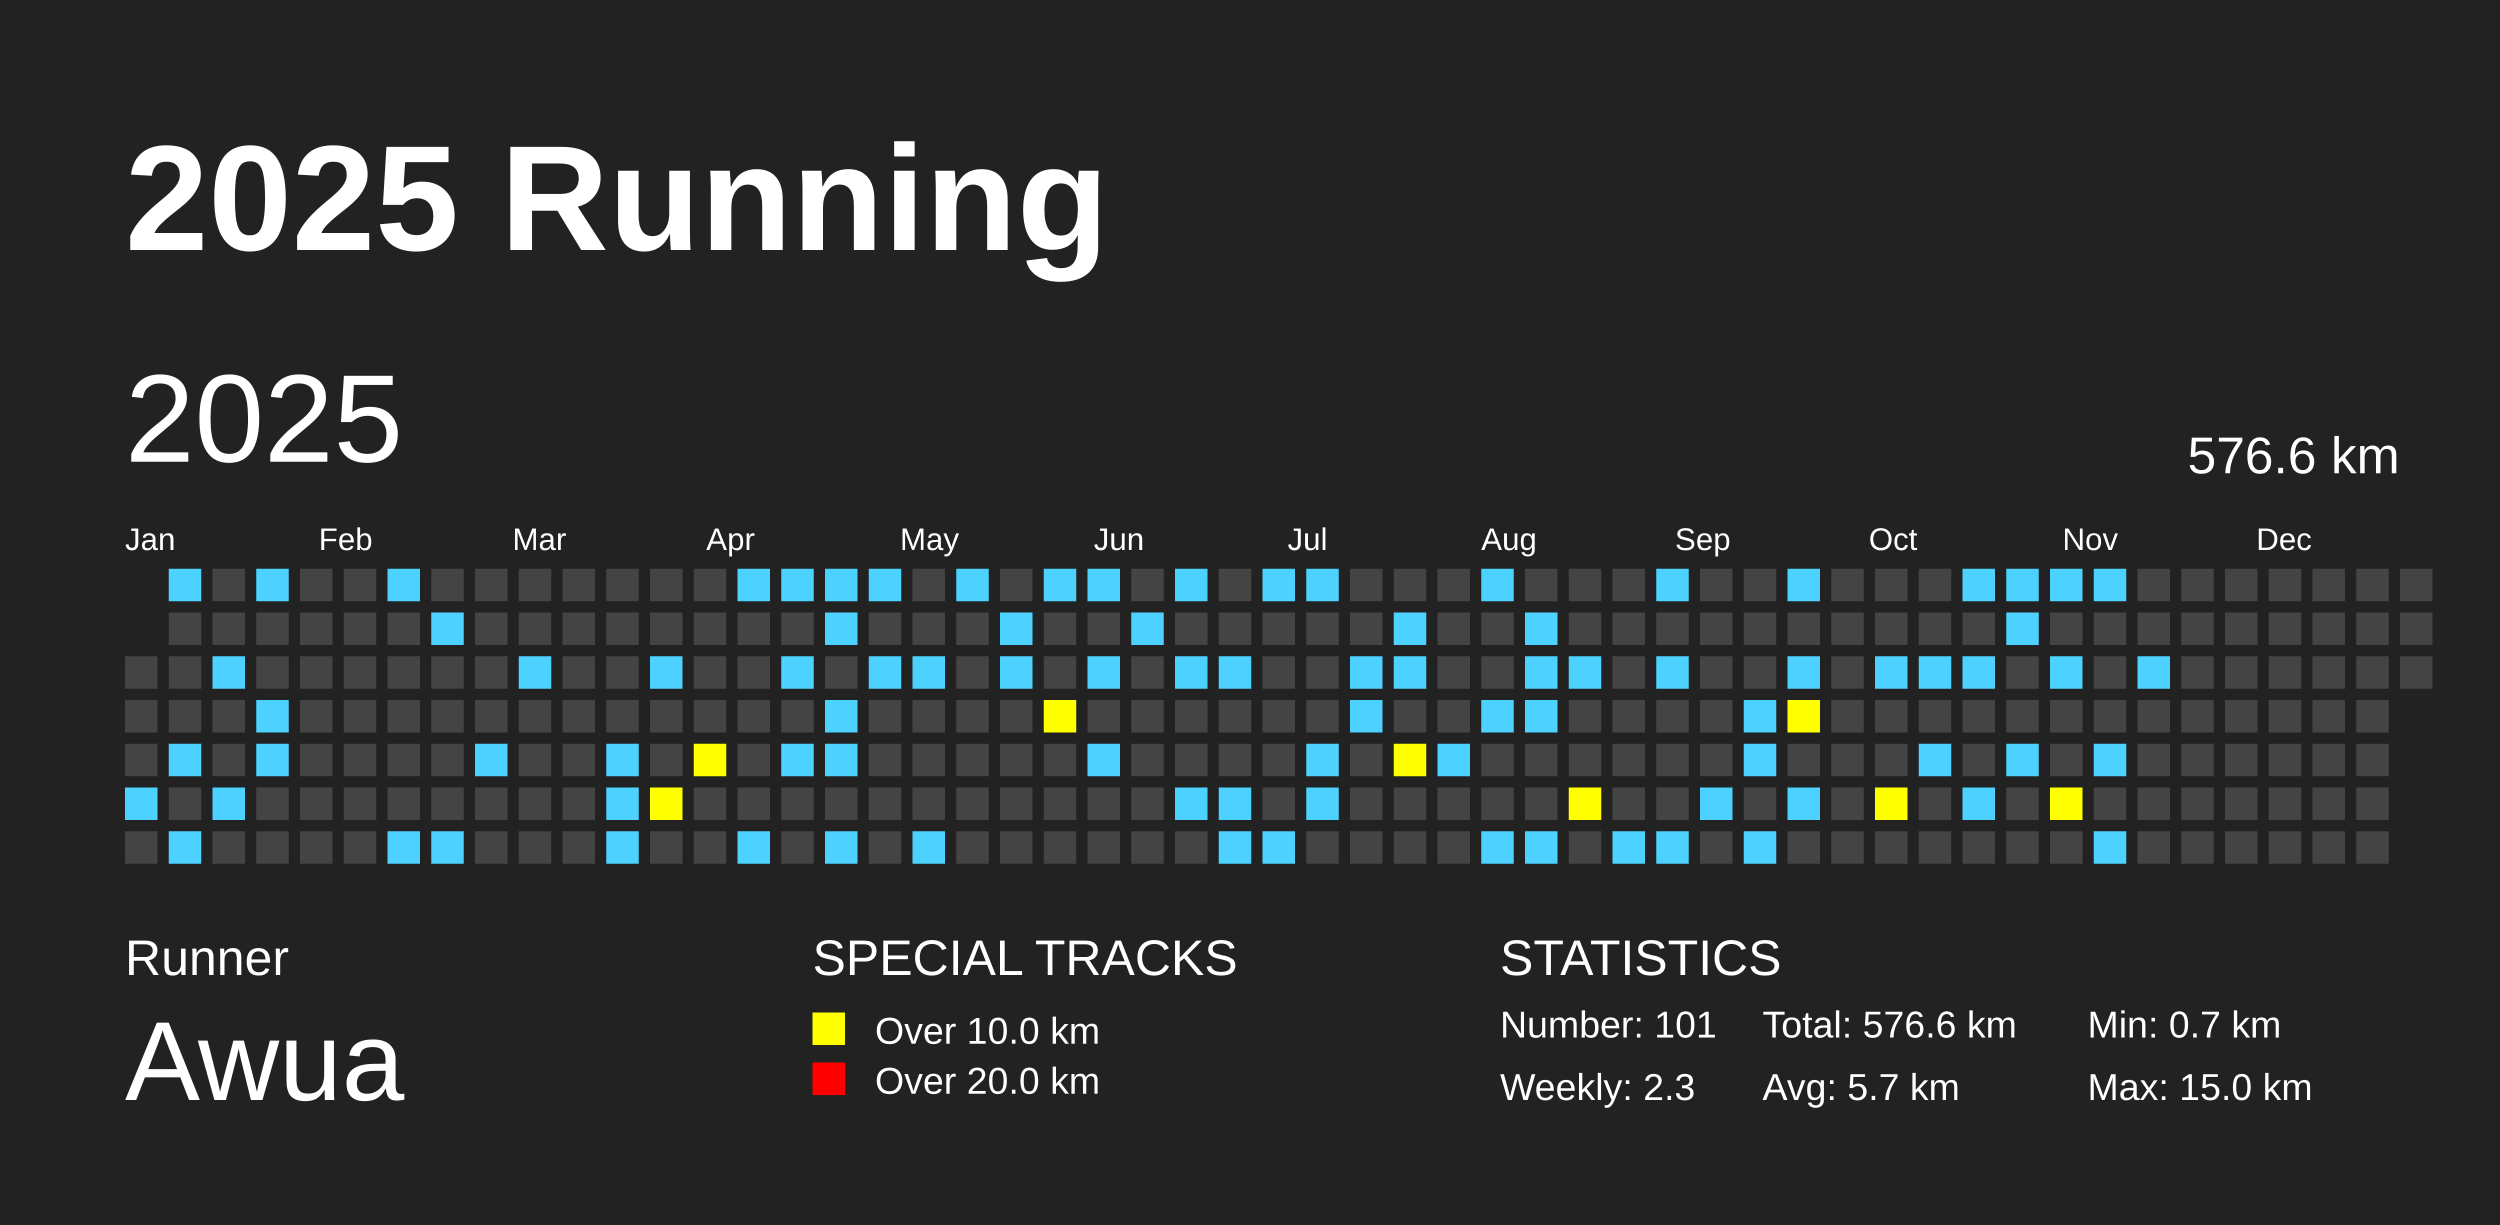
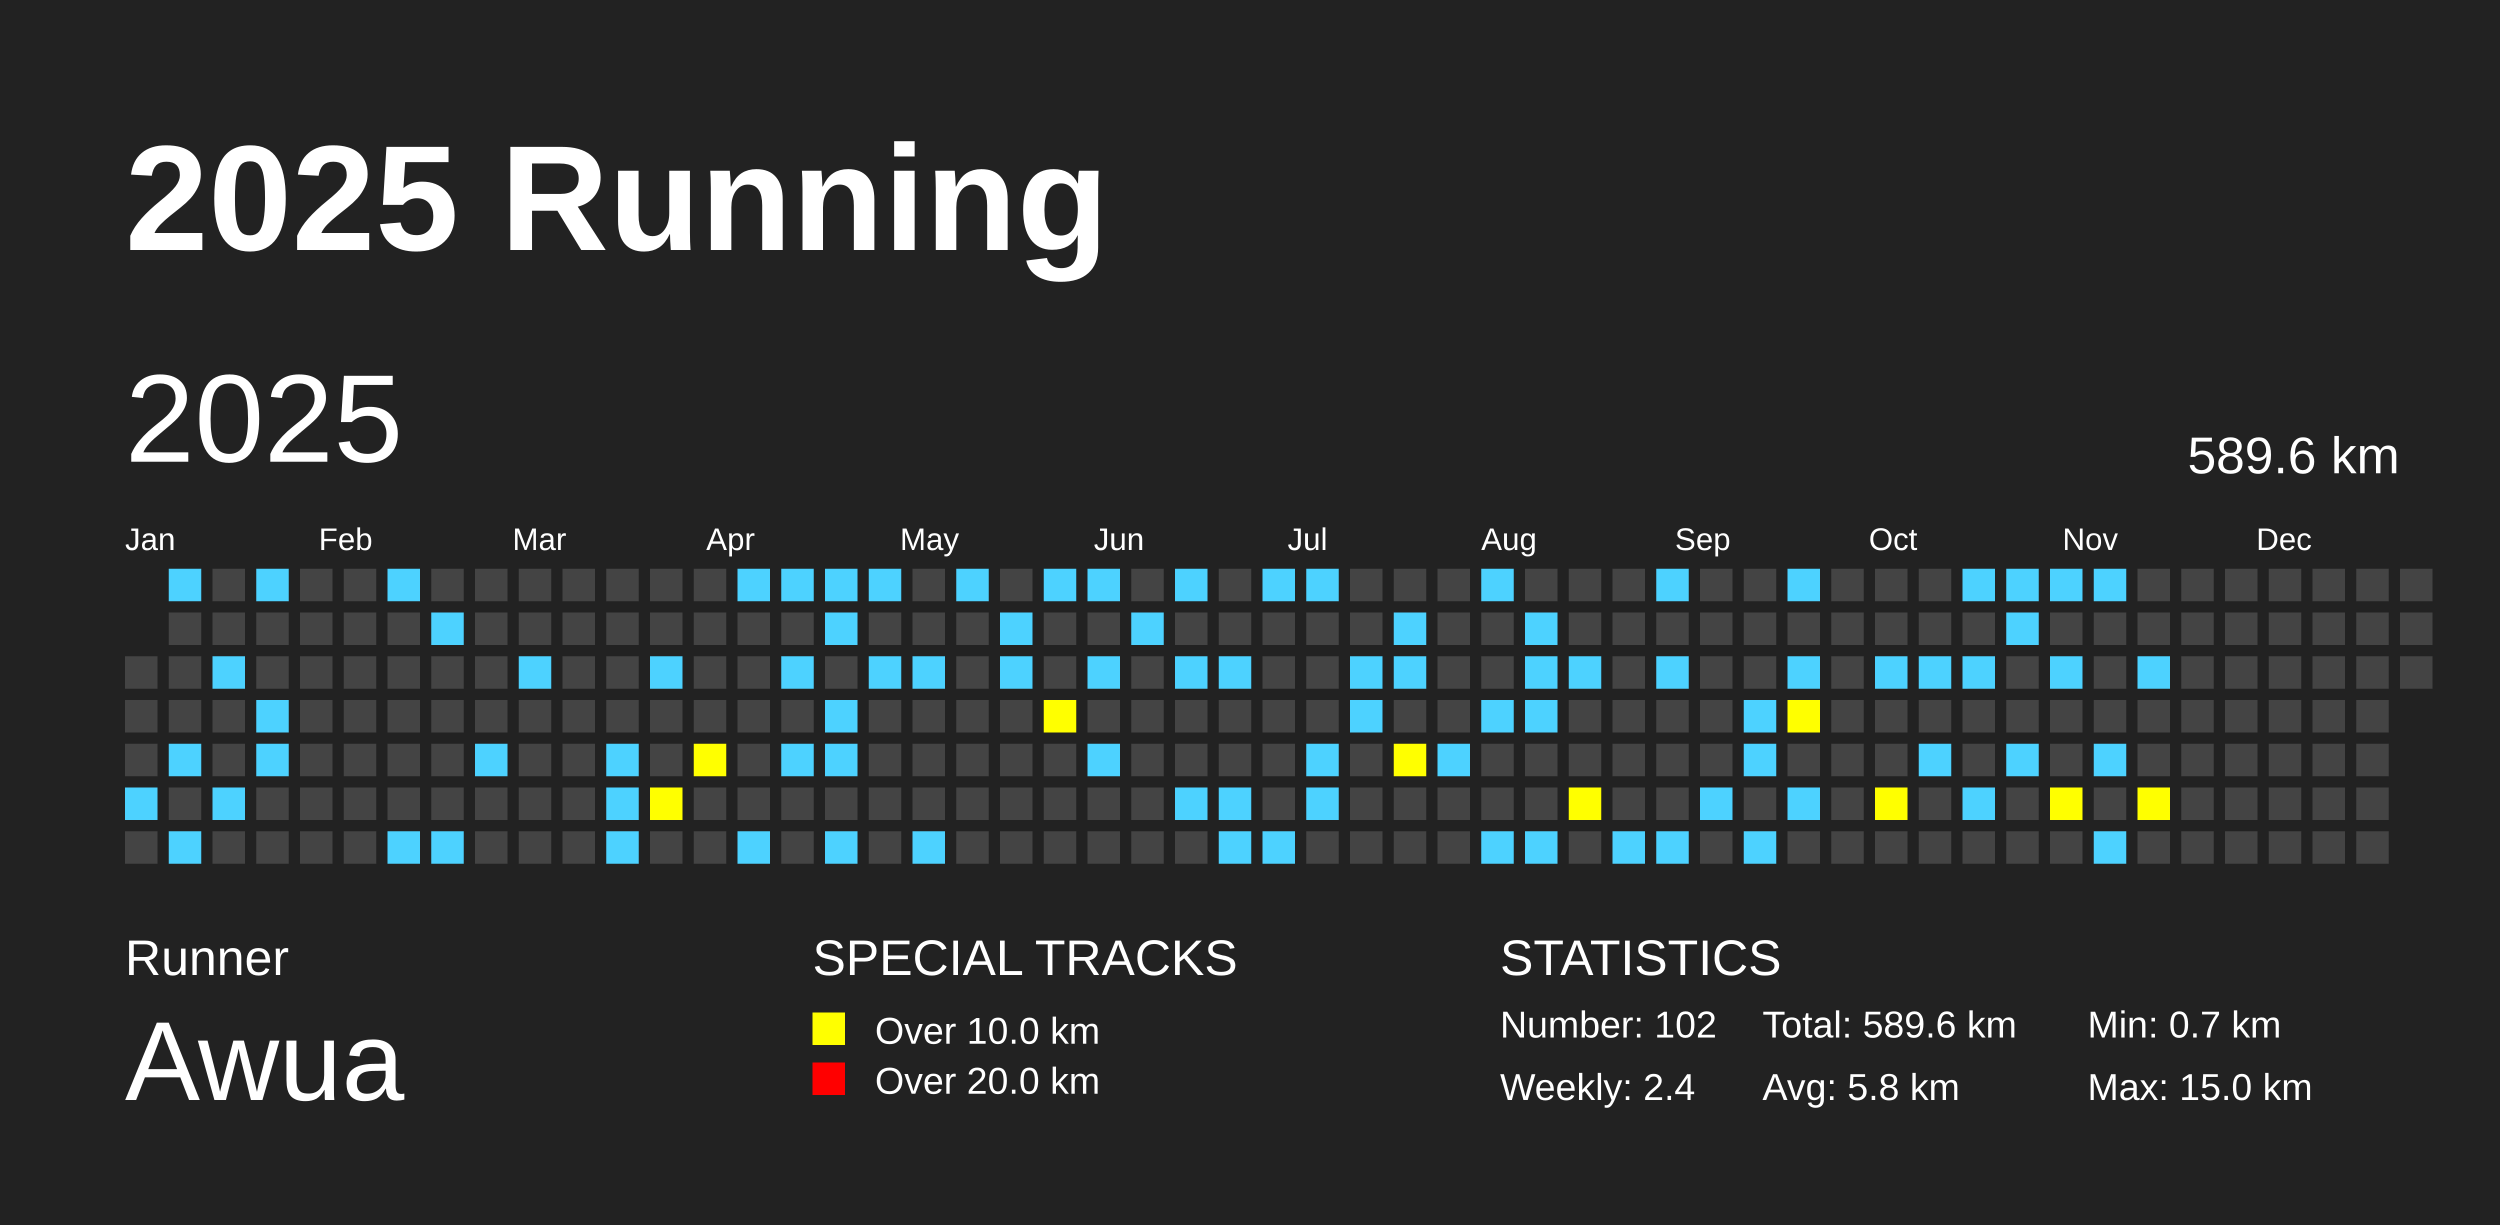
<svg xmlns="http://www.w3.org/2000/svg" baseProfile="full" height="98mm" version="1.1" viewBox="0,0,200,98" width="200mm">
  <defs />
  <rect fill="#222222" height="98" width="200" x="0" y="0" />
  <text fill="#FFFFFF" style="font-size:12px; font-family:Arial; font-weight:bold;" x="10" y="20">2025 Running</text>
  <text fill="#FFFFFF" style="font-size:4px; font-family:Arial" x="10" y="78">Runner</text>
  <text fill="#FFFFFF" style="font-size:9px; font-family:Arial" x="10" y="88">Awua</text>
  <text fill="#FFFFFF" style="font-size:4px; font-family:Arial" x="65" y="78">SPECIAL TRACKS</text>
  <rect fill="yellow" height="2.6" width="2.6" x="65" y="81" />
  <text fill="#FFFFFF" style="font-size:3px; font-family:Arial" x="70" y="83.5">Over 10.0 km</text>
  <rect fill="red" height="2.6" width="2.6" x="65" y="85" />
  <text fill="#FFFFFF" style="font-size:3px; font-family:Arial" x="70" y="87.5">Over 20.0 km</text>
  <text fill="#FFFFFF" style="font-size:4px; font-family:Arial" x="120" y="78">STATISTICS</text>
-   <text fill="#FFFFFF" style="font-size:3px; font-family:Arial" x="120" y="83">Number: 101</text>
-   <text fill="#FFFFFF" style="font-size:3px; font-family:Arial" x="120" y="88">Weekly: 2.3</text>
-   <text fill="#FFFFFF" style="font-size:3px; font-family:Arial" x="141" y="83">Total: 576.6 km</text>
-   <text fill="#FFFFFF" style="font-size:3px; font-family:Arial" x="141" y="88">Avg: 5.7 km</text>
+   <text fill="#FFFFFF" style="font-size:3px; font-family:Arial" x="120" y="83">Number: 102</text>
+   <text fill="#FFFFFF" style="font-size:3px; font-family:Arial" x="120" y="88">Weekly: 2.4</text>
+   <text fill="#FFFFFF" style="font-size:3px; font-family:Arial" x="141" y="83">Total: 589.6 km</text>
+   <text fill="#FFFFFF" style="font-size:3px; font-family:Arial" x="141" y="88">Avg: 5.8 km</text>
  <text fill="#FFFFFF" style="font-size:3px; font-family:Arial" x="167" y="83">Min: 0.7 km</text>
  <text fill="#FFFFFF" style="font-size:3px; font-family:Arial" x="167" y="88">Max: 15.0 km</text>
  <text dominant-baseline="hanging" fill="#FFFFFF" style="font-size:10.0px; font-family:Arial;" x="10" y="30">2025</text>
-   <text dominant-baseline="hanging" fill="#FFFFFF" style="font-size:4.125px; font-family:Arial;" x="175" y="35">576.6 km</text>
+   <text dominant-baseline="hanging" fill="#FFFFFF" style="font-size:4.125px; font-family:Arial;" x="175" y="35">589.6 km</text>
  <text fill="#FFFFFF" style="font-size:2.5px; font-family:Arial" x="10.0" y="44">Jan</text>
  <text fill="#FFFFFF" style="font-size:2.5px; font-family:Arial" x="25.5" y="44">Feb</text>
  <text fill="#FFFFFF" style="font-size:2.5px; font-family:Arial" x="41.0" y="44">Mar</text>
  <text fill="#FFFFFF" style="font-size:2.5px; font-family:Arial" x="56.5" y="44">Apr</text>
  <text fill="#FFFFFF" style="font-size:2.5px; font-family:Arial" x="72.0" y="44">May</text>
  <text fill="#FFFFFF" style="font-size:2.5px; font-family:Arial" x="87.5" y="44">Jun</text>
  <text fill="#FFFFFF" style="font-size:2.5px; font-family:Arial" x="103.0" y="44">Jul</text>
  <text fill="#FFFFFF" style="font-size:2.5px; font-family:Arial" x="118.5" y="44">Aug</text>
  <text fill="#FFFFFF" style="font-size:2.5px; font-family:Arial" x="134.0" y="44">Sep</text>
  <text fill="#FFFFFF" style="font-size:2.5px; font-family:Arial" x="149.5" y="44">Oct</text>
  <text fill="#FFFFFF" style="font-size:2.5px; font-family:Arial" x="165.0" y="44">Nov</text>
  <text fill="#FFFFFF" style="font-size:2.5px; font-family:Arial" x="180.5" y="44">Dec</text>
  <rect fill="#444444" height="2.6" width="2.6" x="10.0" y="52.5" />
  <rect fill="#444444" height="2.6" width="2.6" x="10.0" y="56.0" />
  <rect fill="#444444" height="2.6" width="2.6" x="10.0" y="59.5" />
  <rect fill="#4DD2FF" height="2.6" width="2.6" x="10.0" y="63.0" />
  <rect fill="#444444" height="2.6" width="2.6" x="10.0" y="66.5" />
  <rect fill="#4DD2FF" height="2.6" width="2.6" x="13.5" y="45.5" />
  <rect fill="#444444" height="2.6" width="2.6" x="13.5" y="49.0" />
  <rect fill="#444444" height="2.6" width="2.6" x="13.5" y="52.5" />
  <rect fill="#444444" height="2.6" width="2.6" x="13.5" y="56.0" />
  <rect fill="#4DD2FF" height="2.6" width="2.6" x="13.5" y="59.5" />
  <rect fill="#444444" height="2.6" width="2.6" x="13.5" y="63.0" />
  <rect fill="#4DD2FF" height="2.6" width="2.6" x="13.5" y="66.5" />
  <rect fill="#444444" height="2.6" width="2.6" x="17.0" y="45.5" />
  <rect fill="#444444" height="2.6" width="2.6" x="17.0" y="49.0" />
  <rect fill="#4DD2FF" height="2.6" width="2.6" x="17.0" y="52.5" />
  <rect fill="#444444" height="2.6" width="2.6" x="17.0" y="56.0" />
  <rect fill="#444444" height="2.6" width="2.6" x="17.0" y="59.5" />
  <rect fill="#4DD2FF" height="2.6" width="2.6" x="17.0" y="63.0" />
  <rect fill="#444444" height="2.6" width="2.6" x="17.0" y="66.5" />
  <rect fill="#4DD2FF" height="2.6" width="2.6" x="20.5" y="45.5" />
  <rect fill="#444444" height="2.6" width="2.6" x="20.5" y="49.0" />
  <rect fill="#444444" height="2.6" width="2.6" x="20.5" y="52.5" />
  <rect fill="#4DD2FF" height="2.6" width="2.6" x="20.5" y="56.0" />
  <rect fill="#4DD2FF" height="2.6" width="2.6" x="20.5" y="59.5" />
  <rect fill="#444444" height="2.6" width="2.6" x="20.5" y="63.0" />
  <rect fill="#444444" height="2.6" width="2.6" x="20.5" y="66.5" />
  <rect fill="#444444" height="2.6" width="2.6" x="24.0" y="45.5" />
  <rect fill="#444444" height="2.6" width="2.6" x="24.0" y="49.0" />
  <rect fill="#444444" height="2.6" width="2.6" x="24.0" y="52.5" />
  <rect fill="#444444" height="2.6" width="2.6" x="24.0" y="56.0" />
  <rect fill="#444444" height="2.6" width="2.6" x="24.0" y="59.5" />
  <rect fill="#444444" height="2.6" width="2.6" x="24.0" y="63.0" />
  <rect fill="#444444" height="2.6" width="2.6" x="24.0" y="66.5" />
  <rect fill="#444444" height="2.6" width="2.6" x="27.5" y="45.5" />
  <rect fill="#444444" height="2.6" width="2.6" x="27.5" y="49.0" />
  <rect fill="#444444" height="2.6" width="2.6" x="27.5" y="52.5" />
  <rect fill="#444444" height="2.6" width="2.6" x="27.5" y="56.0" />
  <rect fill="#444444" height="2.6" width="2.6" x="27.5" y="59.5" />
  <rect fill="#444444" height="2.6" width="2.6" x="27.5" y="63.0" />
  <rect fill="#444444" height="2.6" width="2.6" x="27.5" y="66.5" />
  <rect fill="#4DD2FF" height="2.6" width="2.6" x="31.0" y="45.5" />
  <rect fill="#444444" height="2.6" width="2.6" x="31.0" y="49.0" />
  <rect fill="#444444" height="2.6" width="2.6" x="31.0" y="52.5" />
  <rect fill="#444444" height="2.6" width="2.6" x="31.0" y="56.0" />
  <rect fill="#444444" height="2.6" width="2.6" x="31.0" y="59.5" />
  <rect fill="#444444" height="2.6" width="2.6" x="31.0" y="63.0" />
  <rect fill="#4DD2FF" height="2.6" width="2.6" x="31.0" y="66.5" />
  <rect fill="#444444" height="2.6" width="2.6" x="34.5" y="45.5" />
  <rect fill="#4DD2FF" height="2.6" width="2.6" x="34.5" y="49.0" />
  <rect fill="#444444" height="2.6" width="2.6" x="34.5" y="52.5" />
  <rect fill="#444444" height="2.6" width="2.6" x="34.5" y="56.0" />
  <rect fill="#444444" height="2.6" width="2.6" x="34.5" y="59.5" />
  <rect fill="#444444" height="2.6" width="2.6" x="34.5" y="63.0" />
  <rect fill="#4DD2FF" height="2.6" width="2.6" x="34.5" y="66.5" />
  <rect fill="#444444" height="2.6" width="2.6" x="38.0" y="45.5" />
  <rect fill="#444444" height="2.6" width="2.6" x="38.0" y="49.0" />
  <rect fill="#444444" height="2.6" width="2.6" x="38.0" y="52.5" />
  <rect fill="#444444" height="2.6" width="2.6" x="38.0" y="56.0" />
  <rect fill="#4DD2FF" height="2.6" width="2.6" x="38.0" y="59.5" />
  <rect fill="#444444" height="2.6" width="2.6" x="38.0" y="63.0" />
  <rect fill="#444444" height="2.6" width="2.6" x="38.0" y="66.5" />
  <rect fill="#444444" height="2.6" width="2.6" x="41.5" y="45.5" />
  <rect fill="#444444" height="2.6" width="2.6" x="41.5" y="49.0" />
  <rect fill="#4DD2FF" height="2.6" width="2.6" x="41.5" y="52.5" />
  <rect fill="#444444" height="2.6" width="2.6" x="41.5" y="56.0" />
  <rect fill="#444444" height="2.6" width="2.6" x="41.5" y="59.5" />
  <rect fill="#444444" height="2.6" width="2.6" x="41.5" y="63.0" />
  <rect fill="#444444" height="2.6" width="2.6" x="41.5" y="66.5" />
  <rect fill="#444444" height="2.6" width="2.6" x="45.0" y="45.5" />
  <rect fill="#444444" height="2.6" width="2.6" x="45.0" y="49.0" />
  <rect fill="#444444" height="2.6" width="2.6" x="45.0" y="52.5" />
  <rect fill="#444444" height="2.6" width="2.6" x="45.0" y="56.0" />
  <rect fill="#444444" height="2.6" width="2.6" x="45.0" y="59.5" />
  <rect fill="#444444" height="2.6" width="2.6" x="45.0" y="63.0" />
  <rect fill="#444444" height="2.6" width="2.6" x="45.0" y="66.5" />
  <rect fill="#444444" height="2.6" width="2.6" x="48.5" y="45.5" />
  <rect fill="#444444" height="2.6" width="2.6" x="48.5" y="49.0" />
  <rect fill="#444444" height="2.6" width="2.6" x="48.5" y="52.5" />
  <rect fill="#444444" height="2.6" width="2.6" x="48.5" y="56.0" />
  <rect fill="#4DD2FF" height="2.6" width="2.6" x="48.5" y="59.5" />
  <rect fill="#4DD2FF" height="2.6" width="2.6" x="48.5" y="63.0" />
  <rect fill="#4DD2FF" height="2.6" width="2.6" x="48.5" y="66.5" />
  <rect fill="#444444" height="2.6" width="2.6" x="52.0" y="45.5" />
  <rect fill="#444444" height="2.6" width="2.6" x="52.0" y="49.0" />
  <rect fill="#4DD2FF" height="2.6" width="2.6" x="52.0" y="52.5" />
  <rect fill="#444444" height="2.6" width="2.6" x="52.0" y="56.0" />
  <rect fill="#444444" height="2.6" width="2.6" x="52.0" y="59.5" />
  <rect fill="yellow" height="2.6" width="2.6" x="52.0" y="63.0" />
  <rect fill="#444444" height="2.6" width="2.6" x="52.0" y="66.5" />
  <rect fill="#444444" height="2.6" width="2.6" x="55.5" y="45.5" />
  <rect fill="#444444" height="2.6" width="2.6" x="55.5" y="49.0" />
  <rect fill="#444444" height="2.6" width="2.6" x="55.5" y="52.5" />
  <rect fill="#444444" height="2.6" width="2.6" x="55.5" y="56.0" />
  <rect fill="yellow" height="2.6" width="2.6" x="55.5" y="59.5" />
  <rect fill="#444444" height="2.6" width="2.6" x="55.5" y="63.0" />
  <rect fill="#444444" height="2.6" width="2.6" x="55.5" y="66.5" />
  <rect fill="#4DD2FF" height="2.6" width="2.6" x="59.0" y="45.5" />
  <rect fill="#444444" height="2.6" width="2.6" x="59.0" y="49.0" />
  <rect fill="#444444" height="2.6" width="2.6" x="59.0" y="52.5" />
  <rect fill="#444444" height="2.6" width="2.6" x="59.0" y="56.0" />
  <rect fill="#444444" height="2.6" width="2.6" x="59.0" y="59.5" />
  <rect fill="#444444" height="2.6" width="2.6" x="59.0" y="63.0" />
  <rect fill="#4DD2FF" height="2.6" width="2.6" x="59.0" y="66.5" />
  <rect fill="#4DD2FF" height="2.6" width="2.6" x="62.5" y="45.5" />
  <rect fill="#444444" height="2.6" width="2.6" x="62.5" y="49.0" />
  <rect fill="#4DD2FF" height="2.6" width="2.6" x="62.5" y="52.5" />
  <rect fill="#444444" height="2.6" width="2.6" x="62.5" y="56.0" />
  <rect fill="#4DD2FF" height="2.6" width="2.6" x="62.5" y="59.5" />
  <rect fill="#444444" height="2.6" width="2.6" x="62.5" y="63.0" />
  <rect fill="#444444" height="2.6" width="2.6" x="62.5" y="66.5" />
  <rect fill="#4DD2FF" height="2.6" width="2.6" x="66.0" y="45.5" />
  <rect fill="#4DD2FF" height="2.6" width="2.6" x="66.0" y="49.0" />
  <rect fill="#444444" height="2.6" width="2.6" x="66.0" y="52.5" />
  <rect fill="#4DD2FF" height="2.6" width="2.6" x="66.0" y="56.0" />
  <rect fill="#4DD2FF" height="2.6" width="2.6" x="66.0" y="59.5" />
  <rect fill="#444444" height="2.6" width="2.6" x="66.0" y="63.0" />
  <rect fill="#4DD2FF" height="2.6" width="2.6" x="66.0" y="66.5" />
  <rect fill="#4DD2FF" height="2.6" width="2.6" x="69.5" y="45.5" />
  <rect fill="#444444" height="2.6" width="2.6" x="69.5" y="49.0" />
  <rect fill="#4DD2FF" height="2.6" width="2.6" x="69.5" y="52.5" />
  <rect fill="#444444" height="2.6" width="2.6" x="69.5" y="56.0" />
  <rect fill="#444444" height="2.6" width="2.6" x="69.5" y="59.5" />
  <rect fill="#444444" height="2.6" width="2.6" x="69.5" y="63.0" />
  <rect fill="#444444" height="2.6" width="2.6" x="69.5" y="66.5" />
  <rect fill="#444444" height="2.6" width="2.6" x="73.0" y="45.5" />
  <rect fill="#444444" height="2.6" width="2.6" x="73.0" y="49.0" />
  <rect fill="#4DD2FF" height="2.6" width="2.6" x="73.0" y="52.5" />
  <rect fill="#444444" height="2.6" width="2.6" x="73.0" y="56.0" />
  <rect fill="#444444" height="2.6" width="2.6" x="73.0" y="59.5" />
  <rect fill="#444444" height="2.6" width="2.6" x="73.0" y="63.0" />
  <rect fill="#4DD2FF" height="2.6" width="2.6" x="73.0" y="66.5" />
  <rect fill="#4DD2FF" height="2.6" width="2.6" x="76.5" y="45.5" />
  <rect fill="#444444" height="2.6" width="2.6" x="76.5" y="49.0" />
  <rect fill="#444444" height="2.6" width="2.6" x="76.5" y="52.5" />
  <rect fill="#444444" height="2.6" width="2.6" x="76.5" y="56.0" />
  <rect fill="#444444" height="2.6" width="2.6" x="76.5" y="59.5" />
  <rect fill="#444444" height="2.6" width="2.6" x="76.5" y="63.0" />
  <rect fill="#444444" height="2.6" width="2.6" x="76.5" y="66.5" />
  <rect fill="#444444" height="2.6" width="2.6" x="80.0" y="45.5" />
  <rect fill="#4DD2FF" height="2.6" width="2.6" x="80.0" y="49.0" />
  <rect fill="#4DD2FF" height="2.6" width="2.6" x="80.0" y="52.5" />
  <rect fill="#444444" height="2.6" width="2.6" x="80.0" y="56.0" />
  <rect fill="#444444" height="2.6" width="2.6" x="80.0" y="59.5" />
  <rect fill="#444444" height="2.6" width="2.6" x="80.0" y="63.0" />
  <rect fill="#444444" height="2.6" width="2.6" x="80.0" y="66.5" />
  <rect fill="#4DD2FF" height="2.6" width="2.6" x="83.5" y="45.5" />
  <rect fill="#444444" height="2.6" width="2.6" x="83.5" y="49.0" />
  <rect fill="#444444" height="2.6" width="2.6" x="83.5" y="52.5" />
  <rect fill="yellow" height="2.6" width="2.6" x="83.5" y="56.0" />
  <rect fill="#444444" height="2.6" width="2.6" x="83.5" y="59.5" />
  <rect fill="#444444" height="2.6" width="2.6" x="83.5" y="63.0" />
  <rect fill="#444444" height="2.6" width="2.6" x="83.5" y="66.5" />
  <rect fill="#4DD2FF" height="2.6" width="2.6" x="87.0" y="45.5" />
  <rect fill="#444444" height="2.6" width="2.6" x="87.0" y="49.0" />
  <rect fill="#4DD2FF" height="2.6" width="2.6" x="87.0" y="52.5" />
  <rect fill="#444444" height="2.6" width="2.6" x="87.0" y="56.0" />
  <rect fill="#4DD2FF" height="2.6" width="2.6" x="87.0" y="59.5" />
  <rect fill="#444444" height="2.6" width="2.6" x="87.0" y="63.0" />
  <rect fill="#444444" height="2.6" width="2.6" x="87.0" y="66.5" />
  <rect fill="#444444" height="2.6" width="2.6" x="90.5" y="45.5" />
  <rect fill="#4DD2FF" height="2.6" width="2.6" x="90.5" y="49.0" />
  <rect fill="#444444" height="2.6" width="2.6" x="90.5" y="52.5" />
  <rect fill="#444444" height="2.6" width="2.6" x="90.5" y="56.0" />
  <rect fill="#444444" height="2.6" width="2.6" x="90.5" y="59.5" />
  <rect fill="#444444" height="2.6" width="2.6" x="90.5" y="63.0" />
  <rect fill="#444444" height="2.6" width="2.6" x="90.5" y="66.5" />
  <rect fill="#4DD2FF" height="2.6" width="2.6" x="94.0" y="45.5" />
  <rect fill="#444444" height="2.6" width="2.6" x="94.0" y="49.0" />
  <rect fill="#4DD2FF" height="2.6" width="2.6" x="94.0" y="52.5" />
  <rect fill="#444444" height="2.6" width="2.6" x="94.0" y="56.0" />
  <rect fill="#444444" height="2.6" width="2.6" x="94.0" y="59.5" />
  <rect fill="#4DD2FF" height="2.6" width="2.6" x="94.0" y="63.0" />
  <rect fill="#444444" height="2.6" width="2.6" x="94.0" y="66.5" />
  <rect fill="#444444" height="2.6" width="2.6" x="97.5" y="45.5" />
  <rect fill="#444444" height="2.6" width="2.6" x="97.5" y="49.0" />
  <rect fill="#4DD2FF" height="2.6" width="2.6" x="97.5" y="52.5" />
  <rect fill="#444444" height="2.6" width="2.6" x="97.5" y="56.0" />
  <rect fill="#444444" height="2.6" width="2.6" x="97.5" y="59.5" />
  <rect fill="#4DD2FF" height="2.6" width="2.6" x="97.5" y="63.0" />
  <rect fill="#4DD2FF" height="2.6" width="2.6" x="97.5" y="66.5" />
  <rect fill="#4DD2FF" height="2.6" width="2.6" x="101.0" y="45.5" />
  <rect fill="#444444" height="2.6" width="2.6" x="101.0" y="49.0" />
  <rect fill="#444444" height="2.6" width="2.6" x="101.0" y="52.5" />
  <rect fill="#444444" height="2.6" width="2.6" x="101.0" y="56.0" />
  <rect fill="#444444" height="2.6" width="2.6" x="101.0" y="59.5" />
  <rect fill="#444444" height="2.6" width="2.6" x="101.0" y="63.0" />
  <rect fill="#4DD2FF" height="2.6" width="2.6" x="101.0" y="66.5" />
  <rect fill="#4DD2FF" height="2.6" width="2.6" x="104.5" y="45.5" />
  <rect fill="#444444" height="2.6" width="2.6" x="104.5" y="49.0" />
  <rect fill="#444444" height="2.6" width="2.6" x="104.5" y="52.5" />
  <rect fill="#444444" height="2.6" width="2.6" x="104.5" y="56.0" />
  <rect fill="#4DD2FF" height="2.6" width="2.6" x="104.5" y="59.5" />
  <rect fill="#4DD2FF" height="2.6" width="2.6" x="104.5" y="63.0" />
  <rect fill="#444444" height="2.6" width="2.6" x="104.5" y="66.5" />
  <rect fill="#444444" height="2.6" width="2.6" x="108.0" y="45.5" />
  <rect fill="#444444" height="2.6" width="2.6" x="108.0" y="49.0" />
  <rect fill="#4DD2FF" height="2.6" width="2.6" x="108.0" y="52.5" />
  <rect fill="#4DD2FF" height="2.6" width="2.6" x="108.0" y="56.0" />
  <rect fill="#444444" height="2.6" width="2.6" x="108.0" y="59.5" />
  <rect fill="#444444" height="2.6" width="2.6" x="108.0" y="63.0" />
  <rect fill="#444444" height="2.6" width="2.6" x="108.0" y="66.5" />
  <rect fill="#444444" height="2.6" width="2.6" x="111.5" y="45.5" />
  <rect fill="#4DD2FF" height="2.6" width="2.6" x="111.5" y="49.0" />
  <rect fill="#4DD2FF" height="2.6" width="2.6" x="111.5" y="52.5" />
  <rect fill="#444444" height="2.6" width="2.6" x="111.5" y="56.0" />
  <rect fill="yellow" height="2.6" width="2.6" x="111.5" y="59.5" />
  <rect fill="#444444" height="2.6" width="2.6" x="111.5" y="63.0" />
  <rect fill="#444444" height="2.6" width="2.6" x="111.5" y="66.5" />
  <rect fill="#444444" height="2.6" width="2.6" x="115.0" y="45.5" />
  <rect fill="#444444" height="2.6" width="2.6" x="115.0" y="49.0" />
  <rect fill="#444444" height="2.6" width="2.6" x="115.0" y="52.5" />
  <rect fill="#444444" height="2.6" width="2.6" x="115.0" y="56.0" />
  <rect fill="#4DD2FF" height="2.6" width="2.6" x="115.0" y="59.5" />
  <rect fill="#444444" height="2.6" width="2.6" x="115.0" y="63.0" />
  <rect fill="#444444" height="2.6" width="2.6" x="115.0" y="66.5" />
  <rect fill="#4DD2FF" height="2.6" width="2.6" x="118.5" y="45.5" />
  <rect fill="#444444" height="2.6" width="2.6" x="118.5" y="49.0" />
  <rect fill="#444444" height="2.6" width="2.6" x="118.5" y="52.5" />
  <rect fill="#4DD2FF" height="2.6" width="2.6" x="118.5" y="56.0" />
  <rect fill="#444444" height="2.6" width="2.6" x="118.5" y="59.5" />
  <rect fill="#444444" height="2.6" width="2.6" x="118.5" y="63.0" />
  <rect fill="#4DD2FF" height="2.6" width="2.6" x="118.5" y="66.5" />
  <rect fill="#444444" height="2.6" width="2.6" x="122.0" y="45.5" />
  <rect fill="#4DD2FF" height="2.6" width="2.6" x="122.0" y="49.0" />
  <rect fill="#4DD2FF" height="2.6" width="2.6" x="122.0" y="52.5" />
  <rect fill="#4DD2FF" height="2.6" width="2.6" x="122.0" y="56.0" />
  <rect fill="#444444" height="2.6" width="2.6" x="122.0" y="59.5" />
  <rect fill="#444444" height="2.6" width="2.6" x="122.0" y="63.0" />
  <rect fill="#4DD2FF" height="2.6" width="2.6" x="122.0" y="66.5" />
  <rect fill="#444444" height="2.6" width="2.6" x="125.5" y="45.5" />
  <rect fill="#444444" height="2.6" width="2.6" x="125.5" y="49.0" />
  <rect fill="#4DD2FF" height="2.6" width="2.6" x="125.5" y="52.5" />
  <rect fill="#444444" height="2.6" width="2.6" x="125.5" y="56.0" />
  <rect fill="#444444" height="2.6" width="2.6" x="125.5" y="59.5" />
  <rect fill="yellow" height="2.6" width="2.6" x="125.5" y="63.0" />
  <rect fill="#444444" height="2.6" width="2.6" x="125.5" y="66.5" />
  <rect fill="#444444" height="2.6" width="2.6" x="129.0" y="45.5" />
  <rect fill="#444444" height="2.6" width="2.6" x="129.0" y="49.0" />
  <rect fill="#444444" height="2.6" width="2.6" x="129.0" y="52.5" />
  <rect fill="#444444" height="2.6" width="2.6" x="129.0" y="56.0" />
  <rect fill="#444444" height="2.6" width="2.6" x="129.0" y="59.5" />
  <rect fill="#444444" height="2.6" width="2.6" x="129.0" y="63.0" />
  <rect fill="#4DD2FF" height="2.6" width="2.6" x="129.0" y="66.5" />
  <rect fill="#4DD2FF" height="2.6" width="2.6" x="132.5" y="45.5" />
  <rect fill="#444444" height="2.6" width="2.6" x="132.5" y="49.0" />
  <rect fill="#4DD2FF" height="2.6" width="2.6" x="132.5" y="52.5" />
  <rect fill="#444444" height="2.6" width="2.6" x="132.5" y="56.0" />
  <rect fill="#444444" height="2.6" width="2.6" x="132.5" y="59.5" />
  <rect fill="#444444" height="2.6" width="2.6" x="132.5" y="63.0" />
  <rect fill="#4DD2FF" height="2.6" width="2.6" x="132.5" y="66.5" />
  <rect fill="#444444" height="2.6" width="2.6" x="136.0" y="45.5" />
  <rect fill="#444444" height="2.6" width="2.6" x="136.0" y="49.0" />
  <rect fill="#444444" height="2.6" width="2.6" x="136.0" y="52.5" />
  <rect fill="#444444" height="2.6" width="2.6" x="136.0" y="56.0" />
  <rect fill="#444444" height="2.6" width="2.6" x="136.0" y="59.5" />
  <rect fill="#4DD2FF" height="2.6" width="2.6" x="136.0" y="63.0" />
  <rect fill="#444444" height="2.6" width="2.6" x="136.0" y="66.5" />
  <rect fill="#444444" height="2.6" width="2.6" x="139.5" y="45.5" />
  <rect fill="#444444" height="2.6" width="2.6" x="139.5" y="49.0" />
  <rect fill="#444444" height="2.6" width="2.6" x="139.5" y="52.5" />
  <rect fill="#4DD2FF" height="2.6" width="2.6" x="139.5" y="56.0" />
  <rect fill="#4DD2FF" height="2.6" width="2.6" x="139.5" y="59.5" />
  <rect fill="#444444" height="2.6" width="2.6" x="139.5" y="63.0" />
  <rect fill="#4DD2FF" height="2.6" width="2.6" x="139.5" y="66.5" />
  <rect fill="#4DD2FF" height="2.6" width="2.6" x="143.0" y="45.5" />
  <rect fill="#444444" height="2.6" width="2.6" x="143.0" y="49.0" />
  <rect fill="#4DD2FF" height="2.6" width="2.6" x="143.0" y="52.5" />
  <rect fill="yellow" height="2.6" width="2.6" x="143.0" y="56.0" />
  <rect fill="#444444" height="2.6" width="2.6" x="143.0" y="59.5" />
  <rect fill="#4DD2FF" height="2.6" width="2.6" x="143.0" y="63.0" />
  <rect fill="#444444" height="2.6" width="2.6" x="143.0" y="66.5" />
  <rect fill="#444444" height="2.6" width="2.6" x="146.5" y="45.5" />
  <rect fill="#444444" height="2.6" width="2.6" x="146.5" y="49.0" />
  <rect fill="#444444" height="2.6" width="2.6" x="146.5" y="52.5" />
  <rect fill="#444444" height="2.6" width="2.6" x="146.5" y="56.0" />
  <rect fill="#444444" height="2.6" width="2.6" x="146.5" y="59.5" />
  <rect fill="#444444" height="2.6" width="2.6" x="146.5" y="63.0" />
  <rect fill="#444444" height="2.6" width="2.6" x="146.5" y="66.5" />
  <rect fill="#444444" height="2.6" width="2.6" x="150.0" y="45.5" />
  <rect fill="#444444" height="2.6" width="2.6" x="150.0" y="49.0" />
  <rect fill="#4DD2FF" height="2.6" width="2.6" x="150.0" y="52.5" />
  <rect fill="#444444" height="2.6" width="2.6" x="150.0" y="56.0" />
  <rect fill="#444444" height="2.6" width="2.6" x="150.0" y="59.5" />
  <rect fill="yellow" height="2.6" width="2.6" x="150.0" y="63.0" />
  <rect fill="#444444" height="2.6" width="2.6" x="150.0" y="66.5" />
  <rect fill="#444444" height="2.6" width="2.6" x="153.5" y="45.5" />
  <rect fill="#444444" height="2.6" width="2.6" x="153.5" y="49.0" />
  <rect fill="#4DD2FF" height="2.6" width="2.6" x="153.5" y="52.5" />
  <rect fill="#444444" height="2.6" width="2.6" x="153.5" y="56.0" />
  <rect fill="#4DD2FF" height="2.6" width="2.6" x="153.5" y="59.5" />
  <rect fill="#444444" height="2.6" width="2.6" x="153.5" y="63.0" />
  <rect fill="#444444" height="2.6" width="2.6" x="153.5" y="66.5" />
  <rect fill="#4DD2FF" height="2.6" width="2.6" x="157.0" y="45.5" />
  <rect fill="#444444" height="2.6" width="2.6" x="157.0" y="49.0" />
  <rect fill="#4DD2FF" height="2.6" width="2.6" x="157.0" y="52.5" />
  <rect fill="#444444" height="2.6" width="2.6" x="157.0" y="56.0" />
  <rect fill="#444444" height="2.6" width="2.6" x="157.0" y="59.5" />
  <rect fill="#4DD2FF" height="2.6" width="2.6" x="157.0" y="63.0" />
  <rect fill="#444444" height="2.6" width="2.6" x="157.0" y="66.5" />
  <rect fill="#4DD2FF" height="2.6" width="2.6" x="160.5" y="45.5" />
  <rect fill="#4DD2FF" height="2.6" width="2.6" x="160.5" y="49.0" />
  <rect fill="#444444" height="2.6" width="2.6" x="160.5" y="52.5" />
  <rect fill="#444444" height="2.6" width="2.6" x="160.5" y="56.0" />
  <rect fill="#4DD2FF" height="2.6" width="2.6" x="160.5" y="59.5" />
  <rect fill="#444444" height="2.6" width="2.6" x="160.5" y="63.0" />
  <rect fill="#444444" height="2.6" width="2.6" x="160.5" y="66.5" />
  <rect fill="#4DD2FF" height="2.6" width="2.6" x="164.0" y="45.5" />
  <rect fill="#444444" height="2.6" width="2.6" x="164.0" y="49.0" />
  <rect fill="#4DD2FF" height="2.6" width="2.6" x="164.0" y="52.5" />
  <rect fill="#444444" height="2.6" width="2.6" x="164.0" y="56.0" />
  <rect fill="#444444" height="2.6" width="2.6" x="164.0" y="59.5" />
  <rect fill="yellow" height="2.6" width="2.6" x="164.0" y="63.0" />
  <rect fill="#444444" height="2.6" width="2.6" x="164.0" y="66.5" />
  <rect fill="#4DD2FF" height="2.6" width="2.6" x="167.5" y="45.5" />
  <rect fill="#444444" height="2.6" width="2.6" x="167.5" y="49.0" />
  <rect fill="#444444" height="2.6" width="2.6" x="167.5" y="52.5" />
  <rect fill="#444444" height="2.6" width="2.6" x="167.5" y="56.0" />
  <rect fill="#4DD2FF" height="2.6" width="2.6" x="167.5" y="59.5" />
  <rect fill="#444444" height="2.6" width="2.6" x="167.5" y="63.0" />
  <rect fill="#4DD2FF" height="2.6" width="2.6" x="167.5" y="66.5" />
  <rect fill="#444444" height="2.6" width="2.6" x="171.0" y="45.5" />
  <rect fill="#444444" height="2.6" width="2.6" x="171.0" y="49.0" />
  <rect fill="#4DD2FF" height="2.6" width="2.6" x="171.0" y="52.5" />
  <rect fill="#444444" height="2.6" width="2.6" x="171.0" y="56.0" />
  <rect fill="#444444" height="2.6" width="2.6" x="171.0" y="59.5" />
-   <rect fill="#444444" height="2.6" width="2.6" x="171.0" y="63.0" />
+   <rect fill="yellow" height="2.6" width="2.6" x="171.0" y="63.0" />
  <rect fill="#444444" height="2.6" width="2.6" x="171.0" y="66.5" />
  <rect fill="#444444" height="2.6" width="2.6" x="174.5" y="45.5" />
  <rect fill="#444444" height="2.6" width="2.6" x="174.5" y="49.0" />
  <rect fill="#444444" height="2.6" width="2.6" x="174.5" y="52.5" />
  <rect fill="#444444" height="2.6" width="2.6" x="174.5" y="56.0" />
  <rect fill="#444444" height="2.6" width="2.6" x="174.5" y="59.5" />
  <rect fill="#444444" height="2.6" width="2.6" x="174.5" y="63.0" />
  <rect fill="#444444" height="2.6" width="2.6" x="174.5" y="66.5" />
  <rect fill="#444444" height="2.6" width="2.6" x="178.0" y="45.5" />
  <rect fill="#444444" height="2.6" width="2.6" x="178.0" y="49.0" />
  <rect fill="#444444" height="2.6" width="2.6" x="178.0" y="52.5" />
  <rect fill="#444444" height="2.6" width="2.6" x="178.0" y="56.0" />
  <rect fill="#444444" height="2.6" width="2.6" x="178.0" y="59.5" />
  <rect fill="#444444" height="2.6" width="2.6" x="178.0" y="63.0" />
  <rect fill="#444444" height="2.6" width="2.6" x="178.0" y="66.5" />
  <rect fill="#444444" height="2.6" width="2.6" x="181.5" y="45.5" />
  <rect fill="#444444" height="2.6" width="2.6" x="181.5" y="49.0" />
  <rect fill="#444444" height="2.6" width="2.6" x="181.5" y="52.5" />
  <rect fill="#444444" height="2.6" width="2.6" x="181.5" y="56.0" />
  <rect fill="#444444" height="2.6" width="2.6" x="181.5" y="59.5" />
  <rect fill="#444444" height="2.6" width="2.6" x="181.5" y="63.0" />
  <rect fill="#444444" height="2.6" width="2.6" x="181.5" y="66.5" />
  <rect fill="#444444" height="2.6" width="2.6" x="185.0" y="45.5" />
  <rect fill="#444444" height="2.6" width="2.6" x="185.0" y="49.0" />
  <rect fill="#444444" height="2.6" width="2.6" x="185.0" y="52.5" />
  <rect fill="#444444" height="2.6" width="2.6" x="185.0" y="56.0" />
  <rect fill="#444444" height="2.6" width="2.6" x="185.0" y="59.5" />
  <rect fill="#444444" height="2.6" width="2.6" x="185.0" y="63.0" />
  <rect fill="#444444" height="2.6" width="2.6" x="185.0" y="66.5" />
  <rect fill="#444444" height="2.6" width="2.6" x="188.5" y="45.5" />
  <rect fill="#444444" height="2.6" width="2.6" x="188.5" y="49.0" />
  <rect fill="#444444" height="2.6" width="2.6" x="188.5" y="52.5" />
  <rect fill="#444444" height="2.6" width="2.6" x="188.5" y="56.0" />
  <rect fill="#444444" height="2.6" width="2.6" x="188.5" y="59.5" />
  <rect fill="#444444" height="2.6" width="2.6" x="188.5" y="63.0" />
  <rect fill="#444444" height="2.6" width="2.6" x="188.5" y="66.5" />
  <rect fill="#444444" height="2.6" width="2.6" x="192.0" y="45.5" />
  <rect fill="#444444" height="2.6" width="2.6" x="192.0" y="49.0" />
  <rect fill="#444444" height="2.6" width="2.6" x="192.0" y="52.5" />
</svg>
